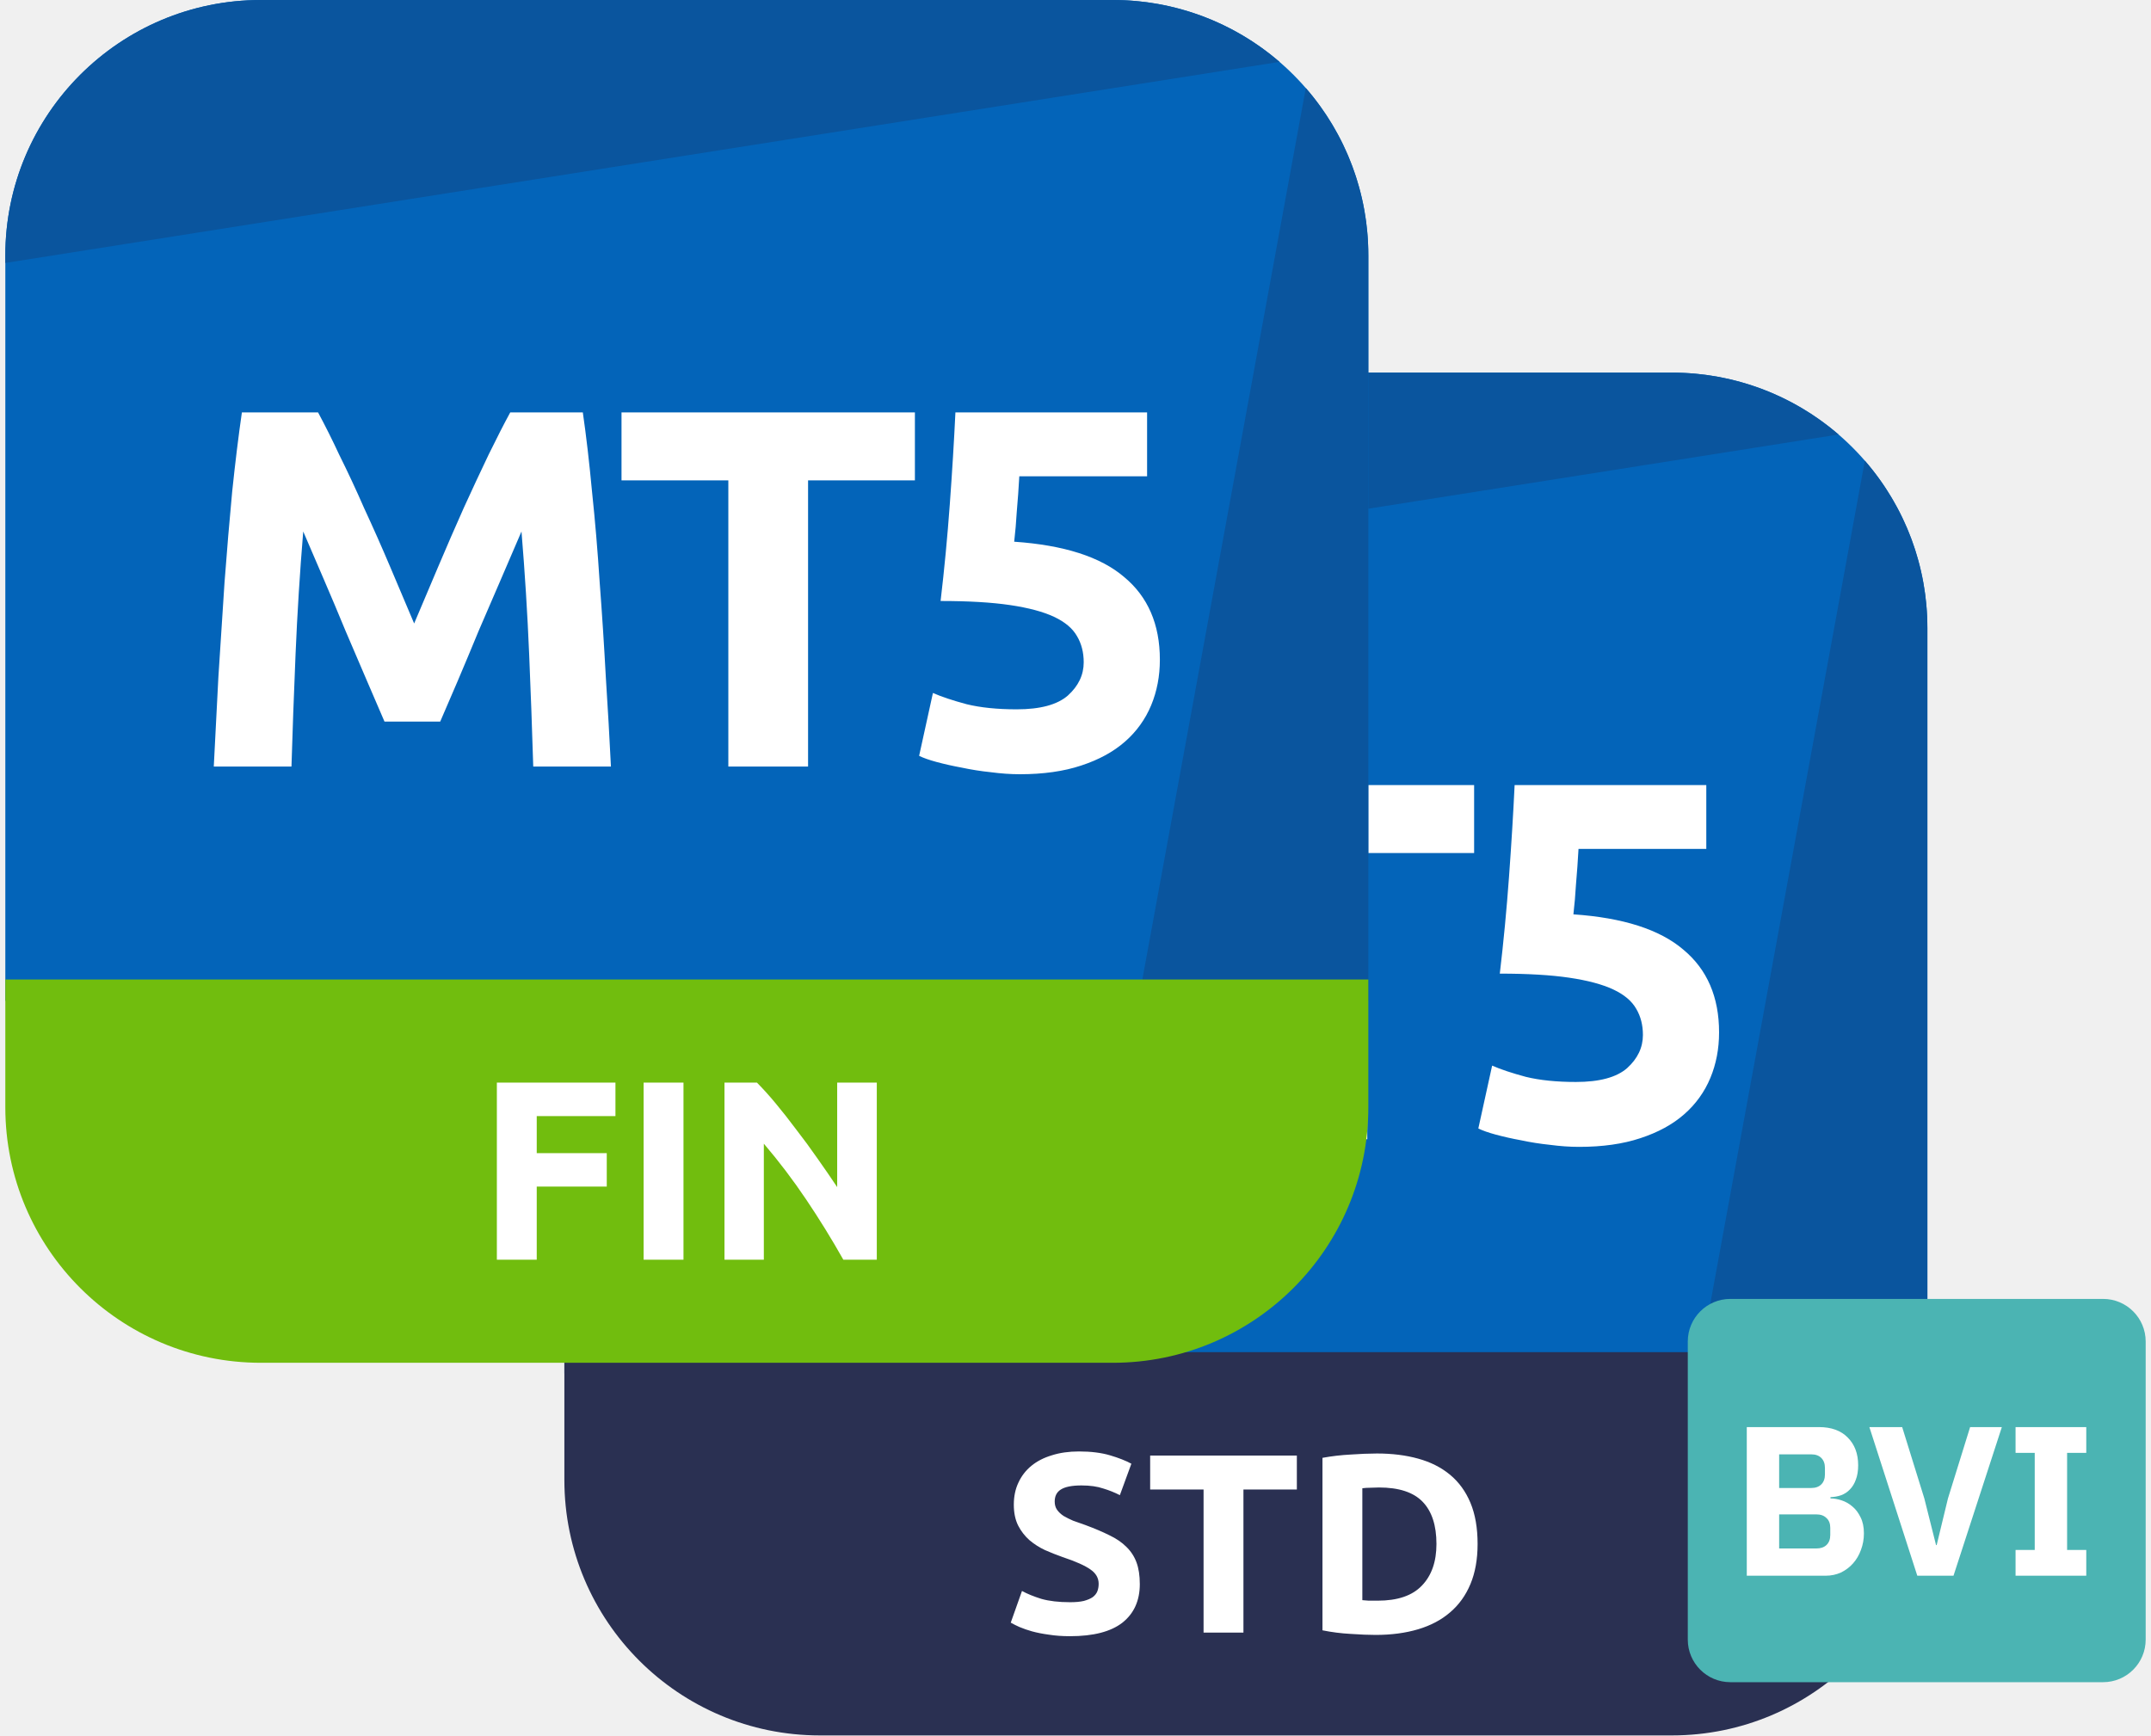
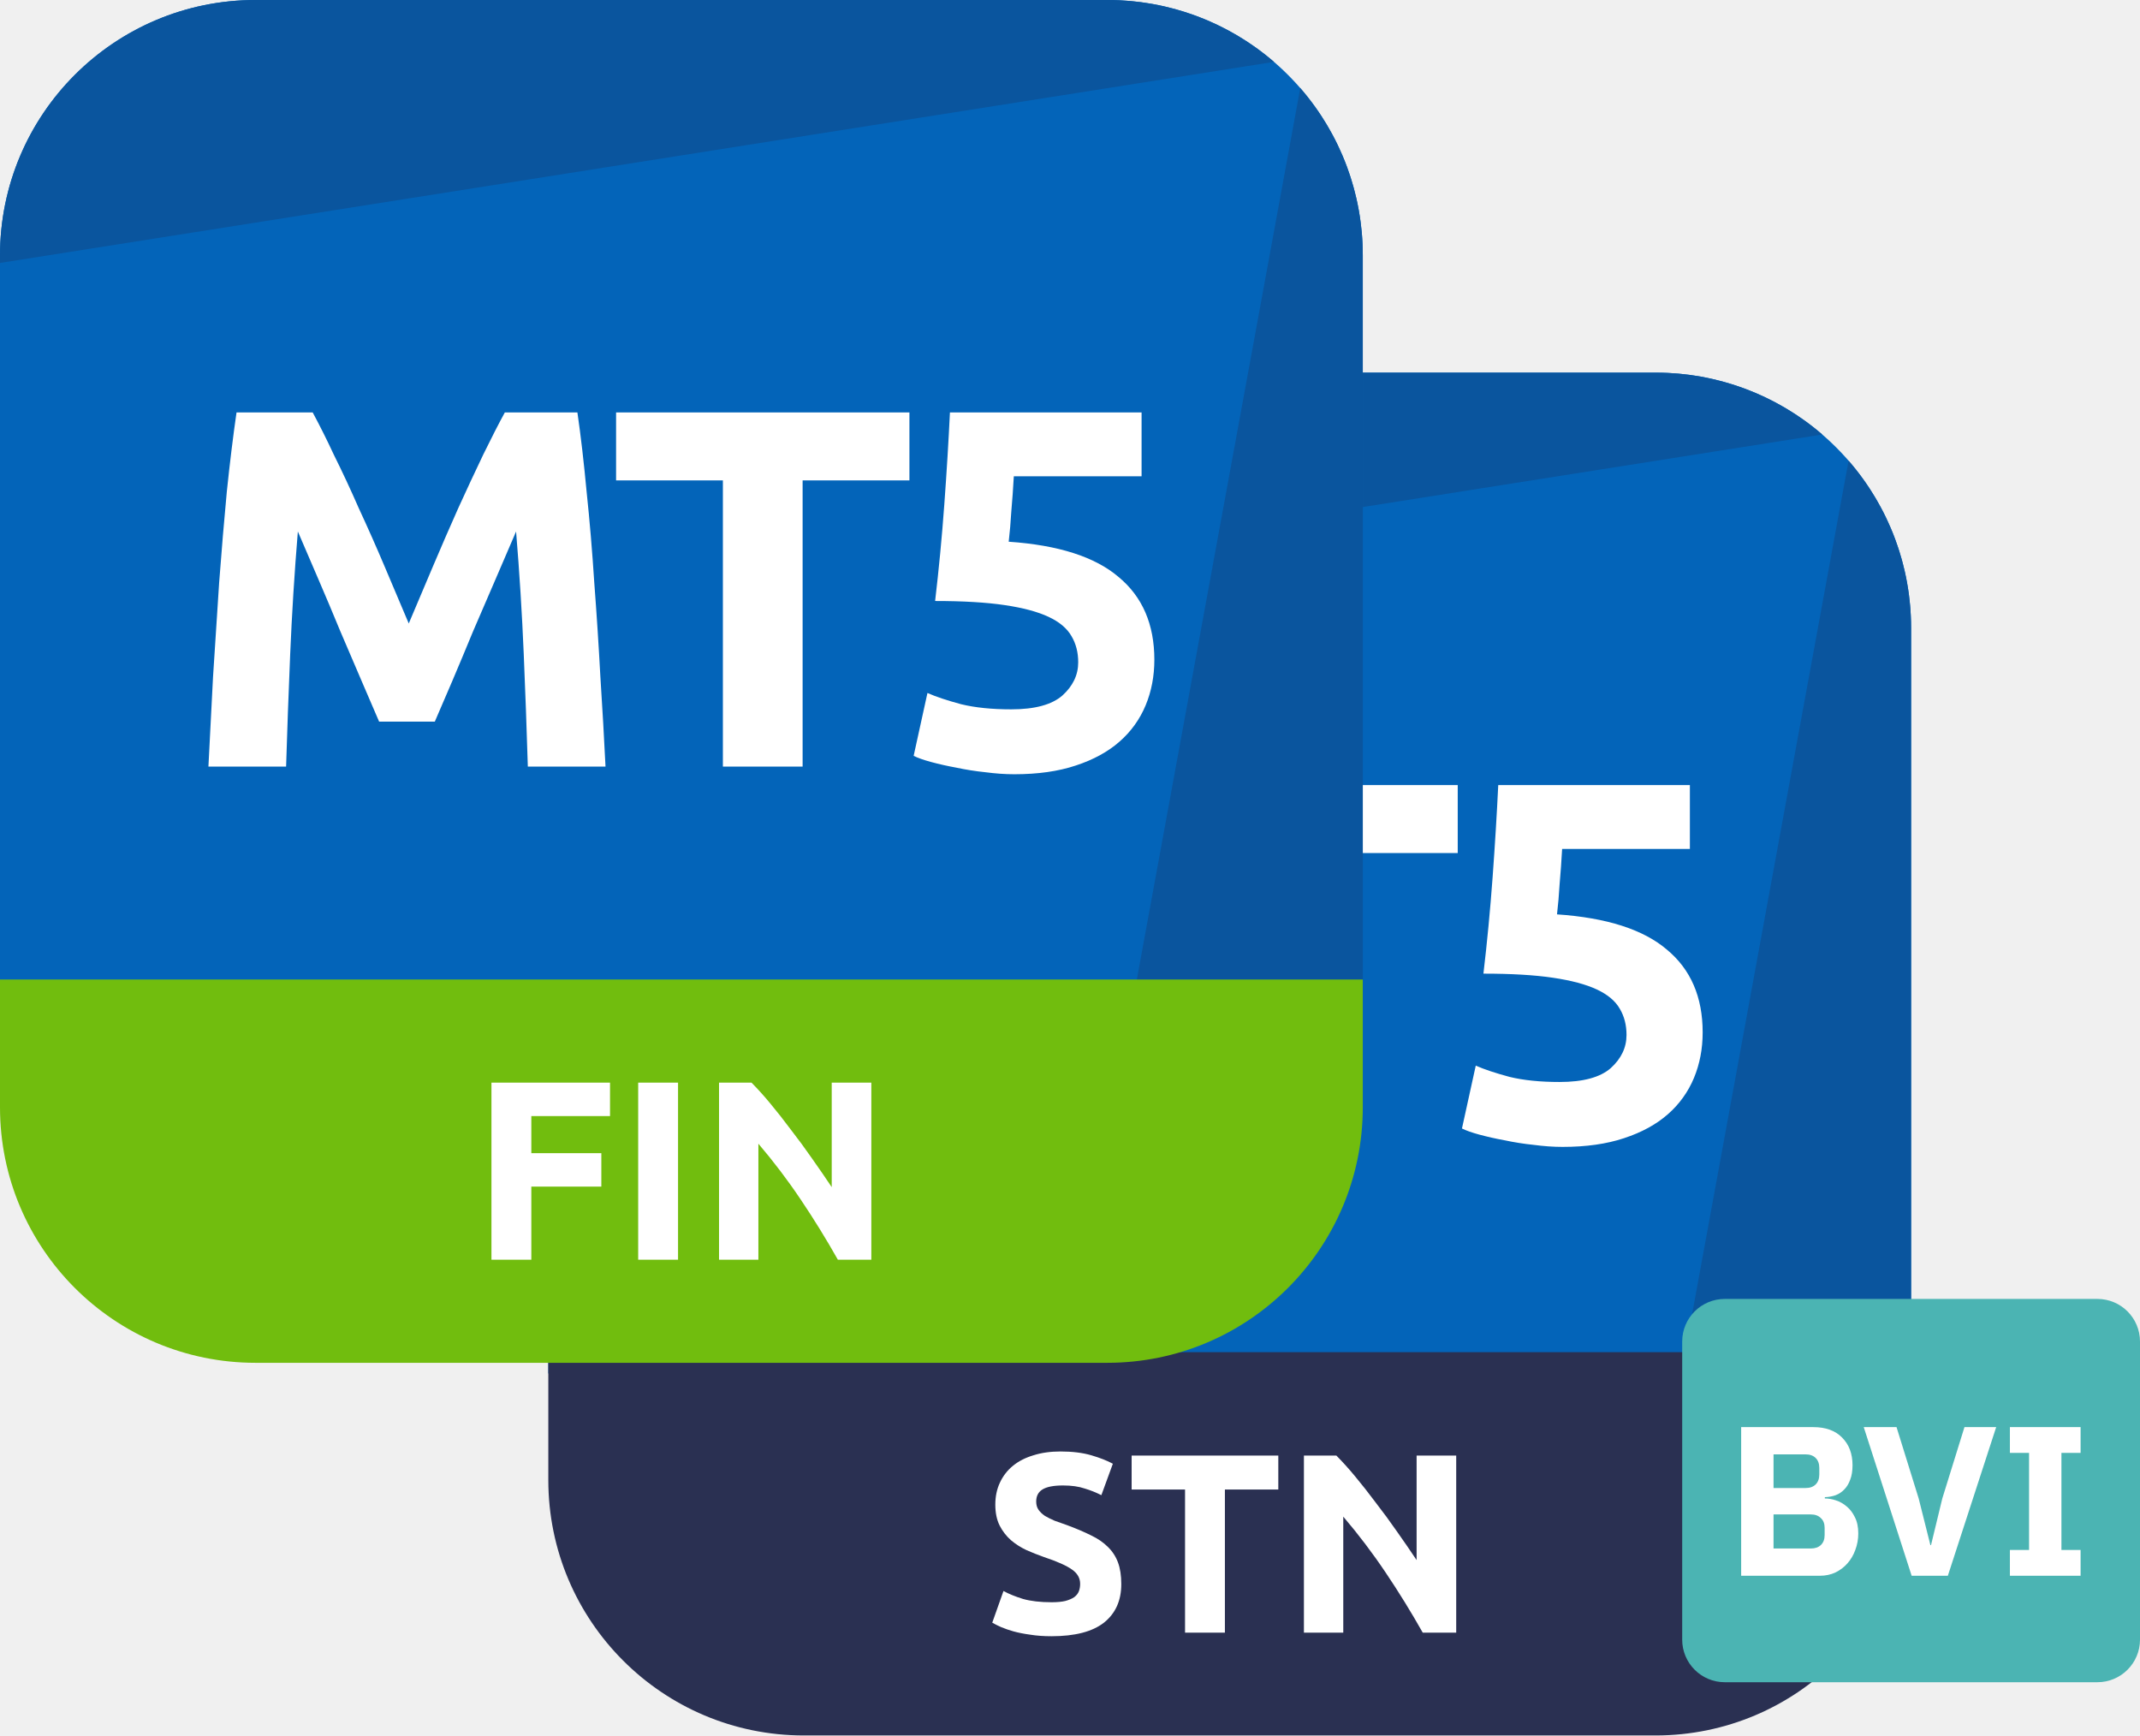
- <svg xmlns="http://www.w3.org/2000/svg" fill="none" viewBox="0 0 202 163">
-   <g clip-path="url(#a)">
-     <path fill="#0364B9" d="M157 35H77c-13.255 0-24 10.745-24 24v70h128V59c0-13.255-10.745-24-24-24Z" />
-     <path fill="#0A559E" d="M77 35c-13.255 0-24 10.745-24 24v.697l119.658-18.886A23.907 23.907 0 0 0 157 35H77ZM181 59a23.911 23.911 0 0 0-5.872-15.73l-15.717 85.729L181 129V59Z" />
-     <path fill="#2A3052" d="M53 127h128v12c0 13.255-10.745 24-24 24H77c-13.255 0-24-10.745-24-24v-12Z" />
-     <path fill="#fff" d="M82.385 73.736a74.58 74.58 0 0 1 1.968 3.936 110.985 110.985 0 0 1 2.352 5.04 178.29 178.29 0 0 1 2.448 5.52l2.255 5.328 2.257-5.328c.8-1.888 1.6-3.728 2.4-5.52a295.836 295.836 0 0 1 2.352-5.04c.767-1.568 1.44-2.88 2.016-3.936h6.816c.32 2.208.608 4.688.864 7.44.288 2.72.528 5.568.72 8.544.224 2.944.416 5.904.576 8.88.192 2.976.352 5.776.48 8.4h-7.296a863.617 863.617 0 0 0-.384-10.56c-.16-3.808-.4-7.648-.72-11.52-.576 1.344-1.216 2.832-1.92 4.464l-2.112 4.896c-.672 1.632-1.328 3.2-1.968 4.704a473.837 473.837 0 0 0-1.633 3.792h-5.231c-.448-1.056-.993-2.32-1.632-3.792a1038.46 1038.46 0 0 0-2.016-4.704 319.14 319.14 0 0 0-2.065-4.896c-.704-1.632-1.344-3.12-1.92-4.464-.32 3.872-.56 7.712-.72 11.52-.16 3.808-.288 7.328-.384 10.56h-7.296c.129-2.624.273-5.424.433-8.4.191-2.976.383-5.936.575-8.88.225-2.976.465-5.824.72-8.544.289-2.752.593-5.232.913-7.44h7.151ZM138.434 73.736v6.384h-10.032V107h-7.488V80.12h-10.032v-6.384h27.552ZM154.286 97.208c0-.928-.208-1.744-.624-2.448-.416-.736-1.136-1.344-2.16-1.824-1.024-.48-2.4-.848-4.128-1.104-1.728-.256-3.904-.384-6.528-.384.352-2.976.64-6 .864-9.072.224-3.072.4-5.952.528-8.64h18v6h-12a103.676 103.676 0 0 1-.24 3.36 48.105 48.105 0 0 1-.24 2.784c4.672.32 8.112 1.424 10.32 3.312 2.24 1.856 3.36 4.448 3.36 7.776 0 1.536-.272 2.96-.816 4.272a9.19 9.19 0 0 1-2.448 3.408c-1.088.96-2.464 1.712-4.128 2.256-1.632.544-3.552.816-5.76.816-.864 0-1.776-.064-2.736-.192a25.64 25.64 0 0 1-2.736-.432 29.177 29.177 0 0 1-2.352-.528c-.704-.192-1.248-.384-1.632-.576l1.296-5.904c.8.352 1.856.704 3.168 1.056 1.312.32 2.88.48 4.704.48 2.208 0 3.808-.432 4.8-1.296.992-.896 1.488-1.936 1.488-3.12ZM100.487 150.488c.528 0 .96-.04 1.296-.12.352-.096.632-.216.84-.36.208-.16.352-.344.432-.552.08-.208.12-.44.12-.696 0-.544-.256-.992-.768-1.344-.512-.368-1.392-.76-2.64-1.176a23.026 23.026 0 0 1-1.632-.648 6.535 6.535 0 0 1-1.464-.936 4.68 4.68 0 0 1-1.056-1.368c-.272-.544-.408-1.2-.408-1.968s.144-1.456.432-2.064a4.403 4.403 0 0 1 1.224-1.584c.528-.432 1.168-.76 1.92-.984.752-.24 1.6-.36 2.544-.36 1.12 0 2.088.12 2.904.36.816.24 1.488.504 2.016.792l-1.08 2.952a9.322 9.322 0 0 0-1.56-.624c-.56-.192-1.24-.288-2.04-.288-.896 0-1.544.128-1.944.384-.384.24-.576.616-.576 1.128 0 .304.072.56.216.768.144.208.344.4.6.576.272.16.576.312.912.456.352.128.736.264 1.152.408.864.32 1.616.64 2.256.96.64.304 1.168.664 1.584 1.08.432.416.752.904.96 1.464.208.56.312 1.24.312 2.04 0 1.552-.544 2.76-1.632 3.624-1.088.848-2.728 1.272-4.92 1.272-.736 0-1.4-.048-1.992-.144-.592-.08-1.12-.184-1.584-.312a9.934 9.934 0 0 1-1.176-.408 9.624 9.624 0 0 1-.816-.408l1.056-2.976c.496.272 1.104.52 1.824.744.736.208 1.632.312 2.688.312ZM121.787 136.712v3.192h-5.016v13.44h-3.744v-13.44h-5.016v-3.192h13.776ZM127.937 150.296c.176.016.376.032.6.048h.84c1.872 0 3.256-.472 4.152-1.416.912-.944 1.368-2.248 1.368-3.912 0-1.744-.432-3.064-1.296-3.96-.864-.896-2.232-1.344-4.104-1.344-.256 0-.52.008-.792.024-.272 0-.528.016-.768.048v10.512Zm10.824-5.28c0 1.44-.224 2.696-.672 3.768-.448 1.072-1.088 1.96-1.92 2.664-.816.704-1.816 1.232-3 1.584-1.184.352-2.512.528-3.984.528-.672 0-1.456-.032-2.352-.096a18.044 18.044 0 0 1-2.64-.336v-16.2c.864-.16 1.76-.264 2.688-.312a36.628 36.628 0 0 1 2.424-.096c1.424 0 2.712.16 3.864.48 1.168.32 2.168.824 3 1.512.832.688 1.472 1.568 1.92 2.64.448 1.072.672 2.36.672 3.864Z" />
+ <svg xmlns="http://www.w3.org/2000/svg" viewBox="0 0 201 163" fill="none">
+   <g clip-path="url(#prefix__clip0_29417_160612)">
+     <path d="M155.5 35h-80c-13.255 0-24 10.745-24 24v70h128V59c0-13.255-10.745-24-24-24z" fill="#0364B9" />
+     <path d="M75.5 35c-13.255 0-24 10.745-24 24v.697l119.658-18.886A23.907 23.907 0 00155.5 35h-80zM179.5 59a23.911 23.911 0 00-5.872-15.73l-15.717 85.729L179.5 129V59z" fill="#0A559E" />
+     <path d="M51.5 127h128v12c0 13.255-10.745 24-24 24h-80c-13.255 0-24-10.745-24-24v-12z" fill="#2A3052" />
+     <path d="M80.869 73.736a74.58 74.58 0 011.968 3.936 110.985 110.985 0 012.352 5.04 178.29 178.29 0 012.448 5.52l2.256 5.328 2.256-5.328c.8-1.888 1.6-3.728 2.4-5.52a295.836 295.836 0 012.352-5.04c.768-1.568 1.44-2.88 2.016-3.936h6.816c.32 2.208.608 4.688.864 7.44.288 2.72.528 5.568.72 8.544.224 2.944.416 5.904.576 8.88.192 2.976.352 5.776.48 8.4h-7.296a863.617 863.617 0 00-.384-10.56c-.16-3.808-.4-7.648-.72-11.52-.576 1.344-1.216 2.832-1.92 4.464L95.94 94.28c-.672 1.632-1.328 3.2-1.968 4.704a473.837 473.837 0 00-1.632 3.792h-5.232c-.448-1.056-.992-2.32-1.632-3.792a1038.46 1038.46 0 00-2.016-4.704 319.14 319.14 0 00-2.064-4.896c-.704-1.632-1.344-3.12-1.92-4.464-.32 3.872-.56 7.712-.72 11.52-.16 3.808-.288 7.328-.384 10.56h-7.296c.128-2.624.272-5.424.432-8.4.192-2.976.384-5.936.576-8.88.224-2.976.464-5.824.72-8.544.288-2.752.592-5.232.912-7.44h7.152zM136.918 73.736v6.384h-10.032V107h-7.488V80.12h-10.032v-6.384h27.552zM152.771 97.208c0-.928-.208-1.744-.624-2.448-.416-.736-1.136-1.344-2.16-1.824-1.024-.48-2.4-.848-4.128-1.104-1.728-.256-3.904-.384-6.528-.384.352-2.976.64-6 .864-9.072.224-3.072.4-5.952.528-8.64h18v6h-12a103.676 103.676 0 01-.24 3.36 48.105 48.105 0 01-.24 2.784c4.672.32 8.112 1.424 10.32 3.312 2.24 1.856 3.36 4.448 3.36 7.776 0 1.536-.272 2.96-.816 4.272a9.19 9.19 0 01-2.448 3.408c-1.088.96-2.464 1.712-4.128 2.256-1.632.544-3.552.816-5.76.816-.864 0-1.776-.064-2.736-.192a25.64 25.64 0 01-2.736-.432 29.177 29.177 0 01-2.352-.528c-.704-.192-1.248-.384-1.632-.576l1.296-5.904c.8.352 1.856.704 3.168 1.056 1.312.32 2.88.48 4.704.48 2.208 0 3.808-.432 4.8-1.296.992-.896 1.488-1.936 1.488-3.12zM98.765 150.488c.528 0 .96-.04 1.296-.12.352-.096.632-.216.84-.36.208-.16.352-.344.432-.552.08-.208.12-.44.12-.696 0-.544-.256-.992-.768-1.344-.512-.368-1.392-.76-2.64-1.176a23.045 23.045 0 01-1.632-.648 6.534 6.534 0 01-1.464-.936 4.678 4.678 0 01-1.056-1.368c-.272-.544-.408-1.2-.408-1.968s.144-1.456.432-2.064a4.404 4.404 0 011.224-1.584c.528-.432 1.168-.76 1.92-.984.752-.24 1.6-.36 2.544-.36 1.12 0 2.088.12 2.904.36.816.24 1.488.504 2.016.792l-1.08 2.952a9.322 9.322 0 00-1.56-.624c-.56-.192-1.24-.288-2.04-.288-.896 0-1.544.128-1.944.384-.384.24-.576.616-.576 1.128 0 .304.072.56.216.768.144.208.344.4.6.576.272.16.576.312.912.456.352.128.736.264 1.152.408.864.32 1.616.64 2.256.96.64.304 1.168.664 1.584 1.08.432.416.752.904.96 1.464.208.56.312 1.24.312 2.04 0 1.552-.544 2.76-1.632 3.624-1.088.848-2.728 1.272-4.92 1.272-.736 0-1.4-.048-1.992-.144-.592-.08-1.12-.184-1.584-.312a9.939 9.939 0 01-1.176-.408 9.642 9.642 0 01-.816-.408l1.056-2.976c.496.272 1.104.52 1.824.744.736.208 1.632.312 2.688.312zM120.065 136.712v3.192h-5.016v13.44h-3.744v-13.44h-5.016v-3.192h13.776zM133.631 153.344a83.693 83.693 0 00-3.48-5.64 57.318 57.318 0 00-3.984-5.256v10.896h-3.696v-16.632h3.048a29.325 29.325 0 011.752 1.944c.64.768 1.288 1.592 1.944 2.472a62.643 62.643 0 011.992 2.712c.656.928 1.272 1.824 1.848 2.688v-9.816h3.72v16.632h-3.144z" fill="#fff" />
  </g>
-   <rect width="43" height="36" x="158.5" y="122" fill="#4BB4B3" rx="4" />
-   <path fill="#fff" d="M164.04 134.04h6.78c1.16 0 2.06.327 2.7.98.653.653.98 1.52.98 2.6 0 .533-.073.987-.22 1.36-.133.373-.32.68-.56.92-.227.24-.5.42-.82.54-.307.107-.64.167-1 .18v.12c.333 0 .68.06 1.04.18.373.12.713.313 1.02.58.307.253.56.587.76 1 .213.413.32.92.32 1.52 0 .547-.093 1.067-.28 1.56-.173.48-.42.9-.74 1.26s-.7.647-1.14.86c-.44.2-.92.3-1.44.3h-7.4v-13.96Zm3.04 11.4h3.5c.4 0 .713-.107.94-.32.24-.227.36-.54.36-.94v-.68c0-.4-.12-.707-.36-.92-.227-.227-.54-.34-.94-.34h-3.5v3.2Zm0-5.68h3.02c.4 0 .713-.113.94-.34.227-.227.34-.54.34-.94v-.6c0-.4-.113-.713-.34-.94-.227-.227-.54-.34-.94-.34h-3.02v3.16Zm12.973 8.24-4.5-13.96h3.08l2.08 6.7 1.1 4.38h.06l1.06-4.38 2.08-6.7h2.98l-4.54 13.96h-3.4Zm9.228 0v-2.42h1.8v-9.12h-1.8v-2.42h6.64v2.42h-1.8v9.12h1.8V148h-6.64Z" />
-   <g clip-path="url(#b)">
-     <path fill="#0364B9" d="M104.5 0h-80C11.245 0 .5 10.745.5 24v70h128V24c0-13.255-10.745-24-24-24Z" />
-     <path fill="#0A559E" d="M24.5 0C11.245 0 .5 10.745.5 24v.697L120.158 5.811A23.907 23.907 0 0 0 104.5 0h-80ZM128.5 24a23.911 23.911 0 0 0-5.872-15.73l-15.717 85.729L128.5 94V24Z" />
-     <path fill="#71BD0E" d="M.5 92h128v12c0 13.255-10.745 24-24 24h-80c-13.255 0-24-10.745-24-24V92Z" />
-     <path fill="#fff" d="M29.869 38.736a74.58 74.58 0 0 1 1.968 3.936 110.985 110.985 0 0 1 2.352 5.04 178.29 178.29 0 0 1 2.448 5.52l2.256 5.328 2.256-5.328c.8-1.888 1.6-3.728 2.4-5.52a295.836 295.836 0 0 1 2.352-5.04c.768-1.568 1.44-2.88 2.016-3.936h6.816c.32 2.208.608 4.688.864 7.44.288 2.72.528 5.568.72 8.544.224 2.944.416 5.904.576 8.88.192 2.976.352 5.776.48 8.4h-7.296a863.617 863.617 0 0 0-.384-10.56c-.16-3.808-.4-7.648-.72-11.52-.576 1.344-1.216 2.832-1.92 4.464L44.94 59.28c-.672 1.632-1.328 3.2-1.968 4.704a473.837 473.837 0 0 0-1.632 3.792h-5.232c-.448-1.056-.992-2.32-1.632-3.792a1038.46 1038.46 0 0 0-2.016-4.704 319.14 319.14 0 0 0-2.064-4.896c-.704-1.632-1.344-3.12-1.92-4.464-.32 3.872-.56 7.712-.72 11.52-.16 3.808-.288 7.328-.384 10.56h-7.296c.128-2.624.272-5.424.432-8.4.192-2.976.384-5.936.576-8.88.224-2.976.464-5.824.72-8.544.288-2.752.592-5.232.912-7.44h7.152ZM85.918 38.736v6.384H75.886V72h-7.488V45.12H58.366v-6.384h27.552ZM101.771 62.208c0-.928-.208-1.744-.624-2.448-.416-.736-1.136-1.344-2.16-1.824-1.024-.48-2.4-.848-4.128-1.104-1.728-.256-3.904-.384-6.528-.384.352-2.976.64-6 .864-9.072.224-3.072.4-5.952.528-8.64h18v6h-12a103.676 103.676 0 0 1-.24 3.36 48.105 48.105 0 0 1-.24 2.784c4.672.32 8.112 1.424 10.32 3.312 2.24 1.856 3.36 4.448 3.36 7.776 0 1.536-.272 2.96-.816 4.272a9.19 9.19 0 0 1-2.448 3.408c-1.088.96-2.464 1.712-4.128 2.256-1.632.544-3.552.816-5.76.816-.864 0-1.776-.064-2.736-.192a25.64 25.64 0 0 1-2.736-.432 29.177 29.177 0 0 1-2.352-.528c-.704-.192-1.248-.384-1.632-.576l1.296-5.904c.8.352 1.856.704 3.168 1.056 1.312.32 2.88.48 4.704.48 2.208 0 3.808-.432 4.8-1.296.992-.896 1.488-1.936 1.488-3.12ZM46.66 118.316v-16.632h11.137v3.144h-7.392v3.48h6.576v3.144h-6.576v6.864H46.66ZM60.442 101.684h3.744v16.632h-3.744v-16.632ZM79.196 118.316a83.693 83.693 0 0 0-3.48-5.64 57.318 57.318 0 0 0-3.984-5.256v10.896h-3.696v-16.632h3.048a29.325 29.325 0 0 1 1.752 1.944c.64.768 1.288 1.592 1.944 2.472a62.643 62.643 0 0 1 1.992 2.712c.656.928 1.272 1.824 1.848 2.688v-9.816h3.72v16.632h-3.144Z" />
+   <g clip-path="url(#prefix__clip1_29417_160612)">
+     <path d="M197 122h-35a4 4 0 00-4 4v28a4 4 0 004 4h35a4 4 0 004-4v-28a4 4 0 00-4-4z" fill="#4BB4B3" />
+     <path d="M163.539 134.04h6.78c1.16 0 2.06.327 2.7.98.653.653.98 1.52.98 2.6 0 .533-.073.987-.22 1.36-.133.373-.32.68-.56.92-.227.24-.5.42-.82.54-.307.107-.64.167-1 .18v.12c.333 0 .68.06 1.04.18.373.12.713.313 1.02.58.307.253.56.587.76 1 .213.413.32.92.32 1.52 0 .547-.093 1.067-.28 1.56-.173.48-.42.9-.74 1.26s-.7.647-1.14.86c-.44.2-.92.3-1.44.3h-7.4v-13.96zm3.04 11.4h3.5c.4 0 .713-.107.94-.32.24-.227.36-.54.36-.94v-.68c0-.4-.12-.707-.36-.92-.227-.227-.54-.34-.94-.34h-3.5v3.2zm0-5.68h3.02c.4 0 .713-.113.94-.34.227-.227.34-.54.34-.94v-.6c0-.4-.113-.713-.34-.94-.227-.227-.54-.34-.94-.34h-3.02v3.16zm12.973 8.24l-4.5-13.96h3.08l2.08 6.7 1.1 4.38h.06l1.06-4.38 2.08-6.7h2.98l-4.54 13.96h-3.4zm9.228 0v-2.42h1.8v-9.12h-1.8v-2.42h6.64v2.42h-1.8v9.12h1.8V148h-6.64z" fill="#fff" />
+   </g>
+   <g clip-path="url(#prefix__clip2_29417_160612)">
+     <path d="M104 0H24C10.745 0 0 10.745 0 24v70h128V24c0-13.255-10.745-24-24-24z" fill="#0364B9" />
+     <path d="M24 0C10.745 0 0 10.745 0 24v.697L119.658 5.811A23.907 23.907 0 00104 0H24zM128 24a23.911 23.911 0 00-5.872-15.73l-15.717 85.729L128 94V24z" fill="#0A559E" />
+     <path d="M0 92h128v12c0 13.255-10.745 24-24 24H24c-13.255 0-24-10.745-24-24V92z" fill="#71BD0E" />
+     <path d="M29.369 38.736a74.58 74.58 0 011.968 3.936 110.985 110.985 0 012.352 5.04 178.29 178.29 0 012.448 5.52l2.256 5.328 2.256-5.328c.8-1.888 1.6-3.728 2.4-5.52a295.836 295.836 0 012.352-5.04c.768-1.568 1.44-2.88 2.016-3.936h6.816c.32 2.208.608 4.688.864 7.44.288 2.72.528 5.568.72 8.544.224 2.944.416 5.904.576 8.88.192 2.976.352 5.776.48 8.4h-7.296a863.617 863.617 0 00-.384-10.56c-.16-3.808-.4-7.648-.72-11.52-.576 1.344-1.216 2.832-1.92 4.464L44.44 59.28c-.672 1.632-1.328 3.2-1.968 4.704a473.837 473.837 0 00-1.632 3.792h-5.232c-.448-1.056-.992-2.32-1.632-3.792a1038.46 1038.46 0 00-2.016-4.704 319.14 319.14 0 00-2.064-4.896c-.704-1.632-1.344-3.12-1.92-4.464-.32 3.872-.56 7.712-.72 11.52-.16 3.808-.288 7.328-.384 10.56h-7.296c.128-2.624.272-5.424.432-8.4.192-2.976.384-5.936.576-8.88.224-2.976.464-5.824.72-8.544.288-2.752.592-5.232.912-7.44h7.152zM85.418 38.736v6.384H75.386V72h-7.488V45.12H57.866v-6.384h27.552zM101.271 62.208c0-.928-.208-1.744-.624-2.448-.416-.736-1.136-1.344-2.16-1.824-1.024-.48-2.4-.848-4.128-1.104-1.728-.256-3.904-.384-6.528-.384.352-2.976.64-6 .864-9.072.224-3.072.4-5.952.528-8.64h18v6h-12a103.676 103.676 0 01-.24 3.36 48.105 48.105 0 01-.24 2.784c4.672.32 8.112 1.424 10.32 3.312 2.24 1.856 3.36 4.448 3.36 7.776 0 1.536-.272 2.96-.816 4.272a9.19 9.19 0 01-2.448 3.408c-1.088.96-2.464 1.712-4.128 2.256-1.632.544-3.552.816-5.76.816-.864 0-1.776-.064-2.736-.192a25.64 25.64 0 01-2.736-.432 29.177 29.177 0 01-2.352-.528c-.704-.192-1.248-.384-1.632-.576l1.296-5.904c.8.352 1.856.704 3.168 1.056 1.312.32 2.88.48 4.704.48 2.208 0 3.808-.432 4.8-1.296.992-.896 1.488-1.936 1.488-3.12zM46.16 118.316v-16.632h11.137v3.144h-7.392v3.48h6.576v3.144h-6.576v6.864H46.16zM59.942 101.684h3.744v16.632h-3.744v-16.632zM78.696 118.316a83.693 83.693 0 00-3.48-5.64 57.318 57.318 0 00-3.984-5.256v10.896h-3.696v-16.632h3.048a29.325 29.325 0 011.752 1.944c.64.768 1.288 1.592 1.944 2.472a62.643 62.643 0 011.992 2.712c.656.928 1.272 1.824 1.848 2.688v-9.816h3.72v16.632h-3.144z" fill="#fff" />
  </g>
  <defs>
-     <clipPath id="a">
-       <path fill="#fff" d="M53 35h128v128H53z" />
+     <clipPath id="prefix__clip0_29417_160612">
+       <path fill="#fff" transform="translate(51.5 35)" d="M0 0h128v128H0z" />
    </clipPath>
-     <clipPath id="b">
-       <path fill="#fff" d="M.5 0h128v128H.5z" />
+     <clipPath id="prefix__clip1_29417_160612">
+       <path fill="#fff" transform="translate(158 122)" d="M0 0h43v36H0z" />
+     </clipPath>
+     <clipPath id="prefix__clip2_29417_160612">
+       <path fill="#fff" d="M0 0h128v128H0z" />
    </clipPath>
  </defs>
</svg>
